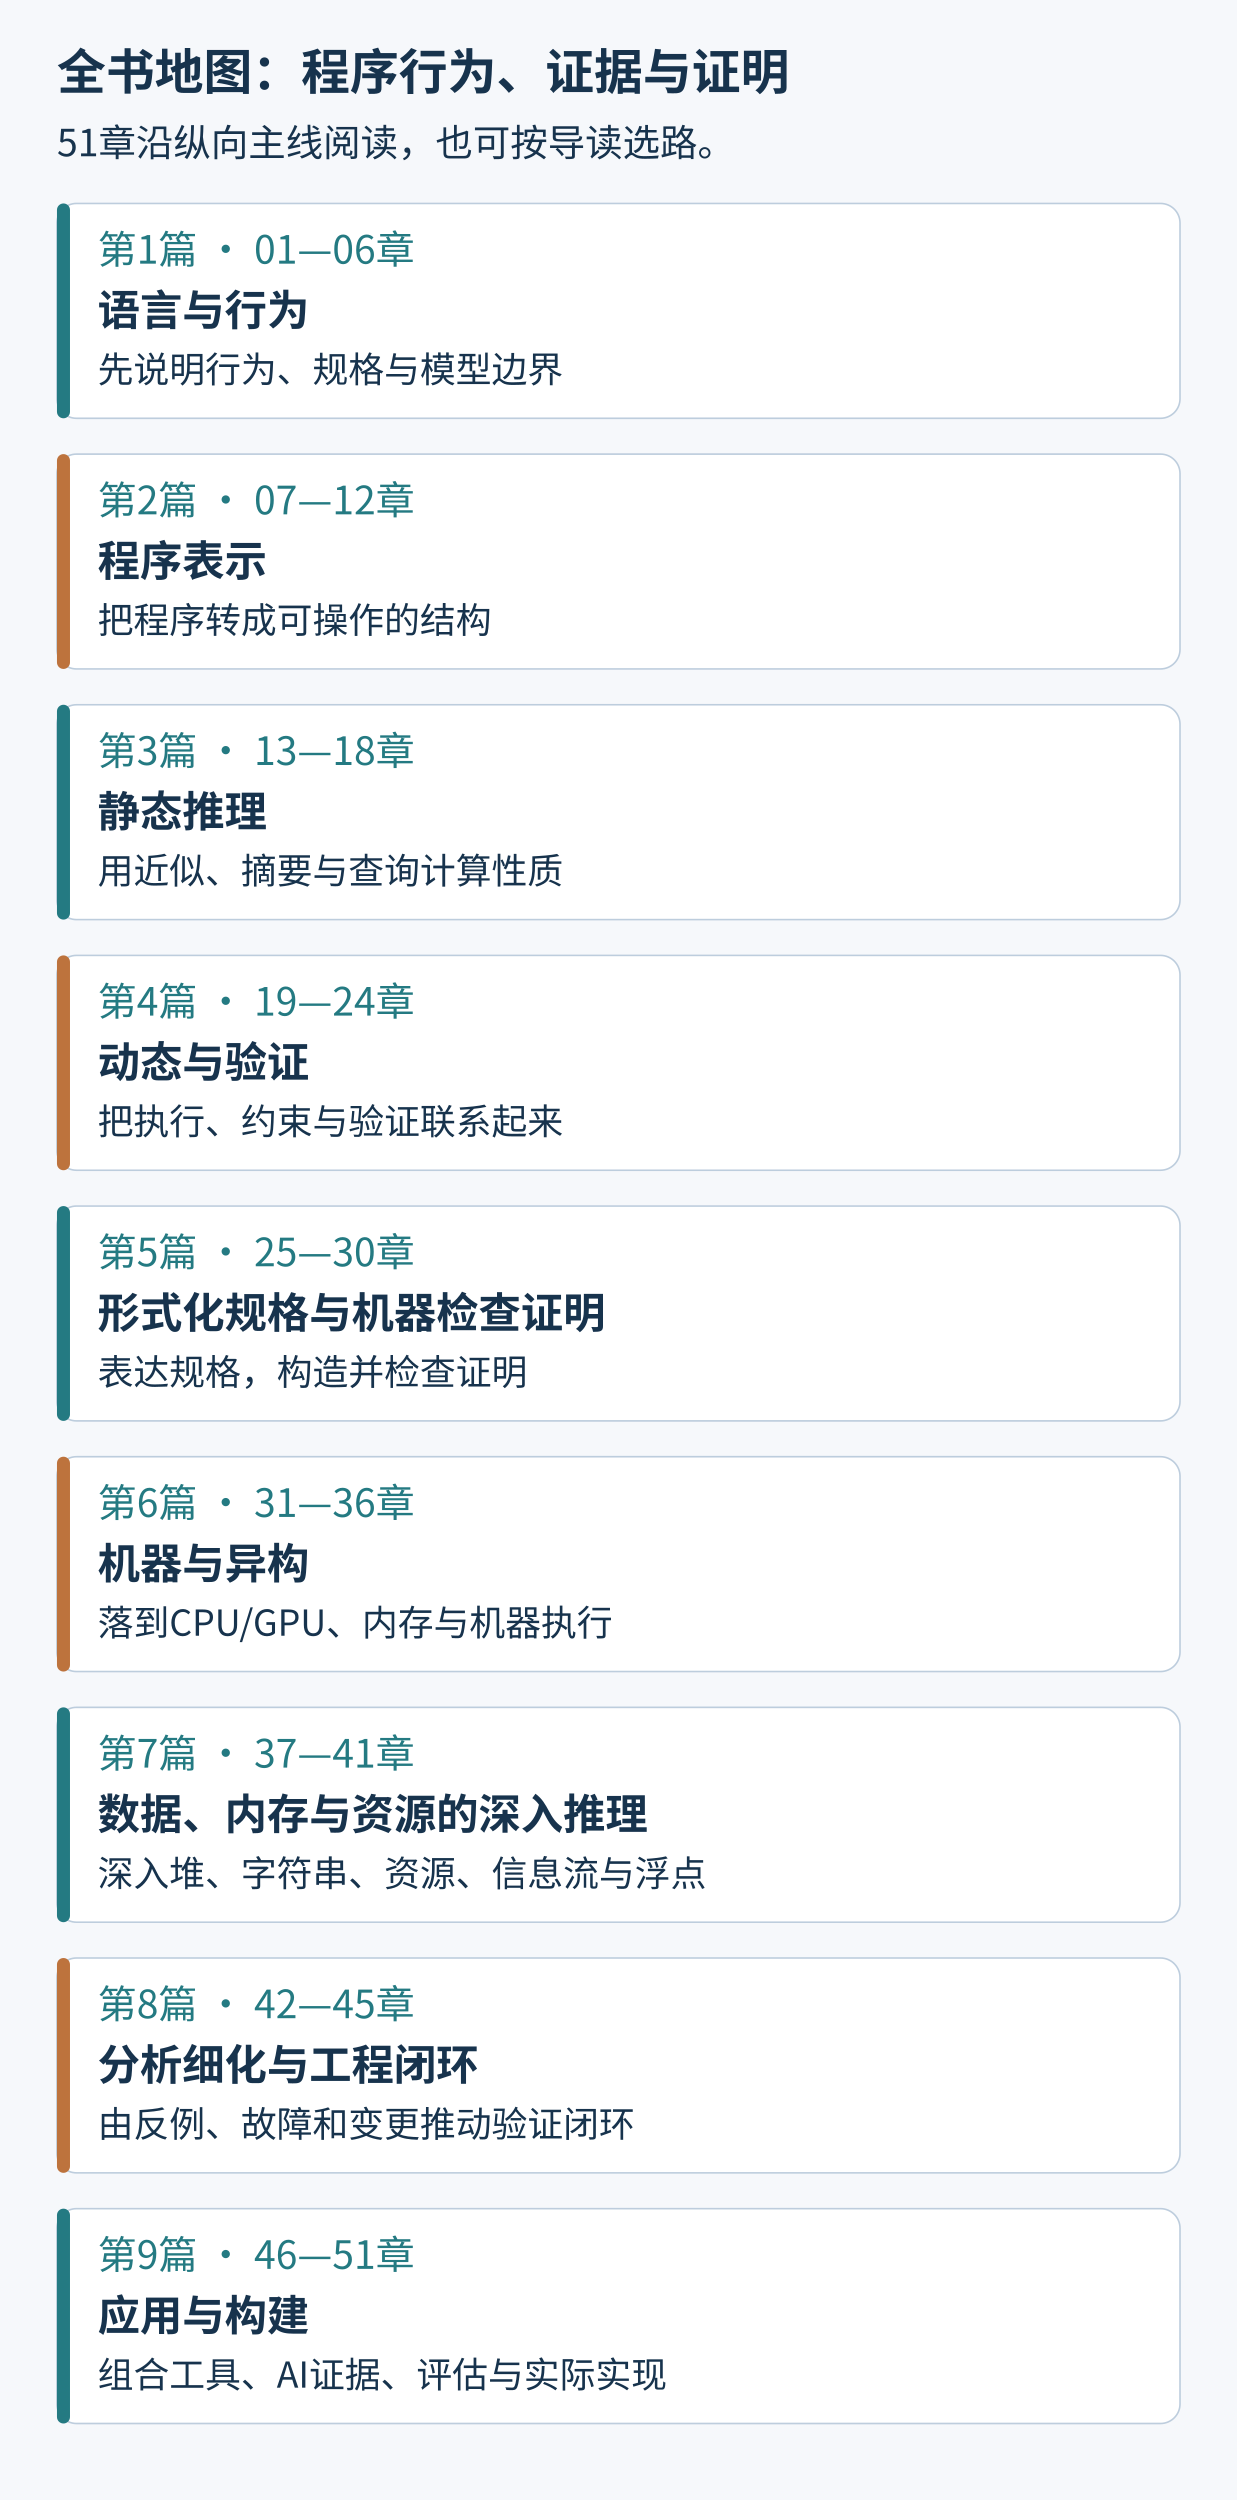
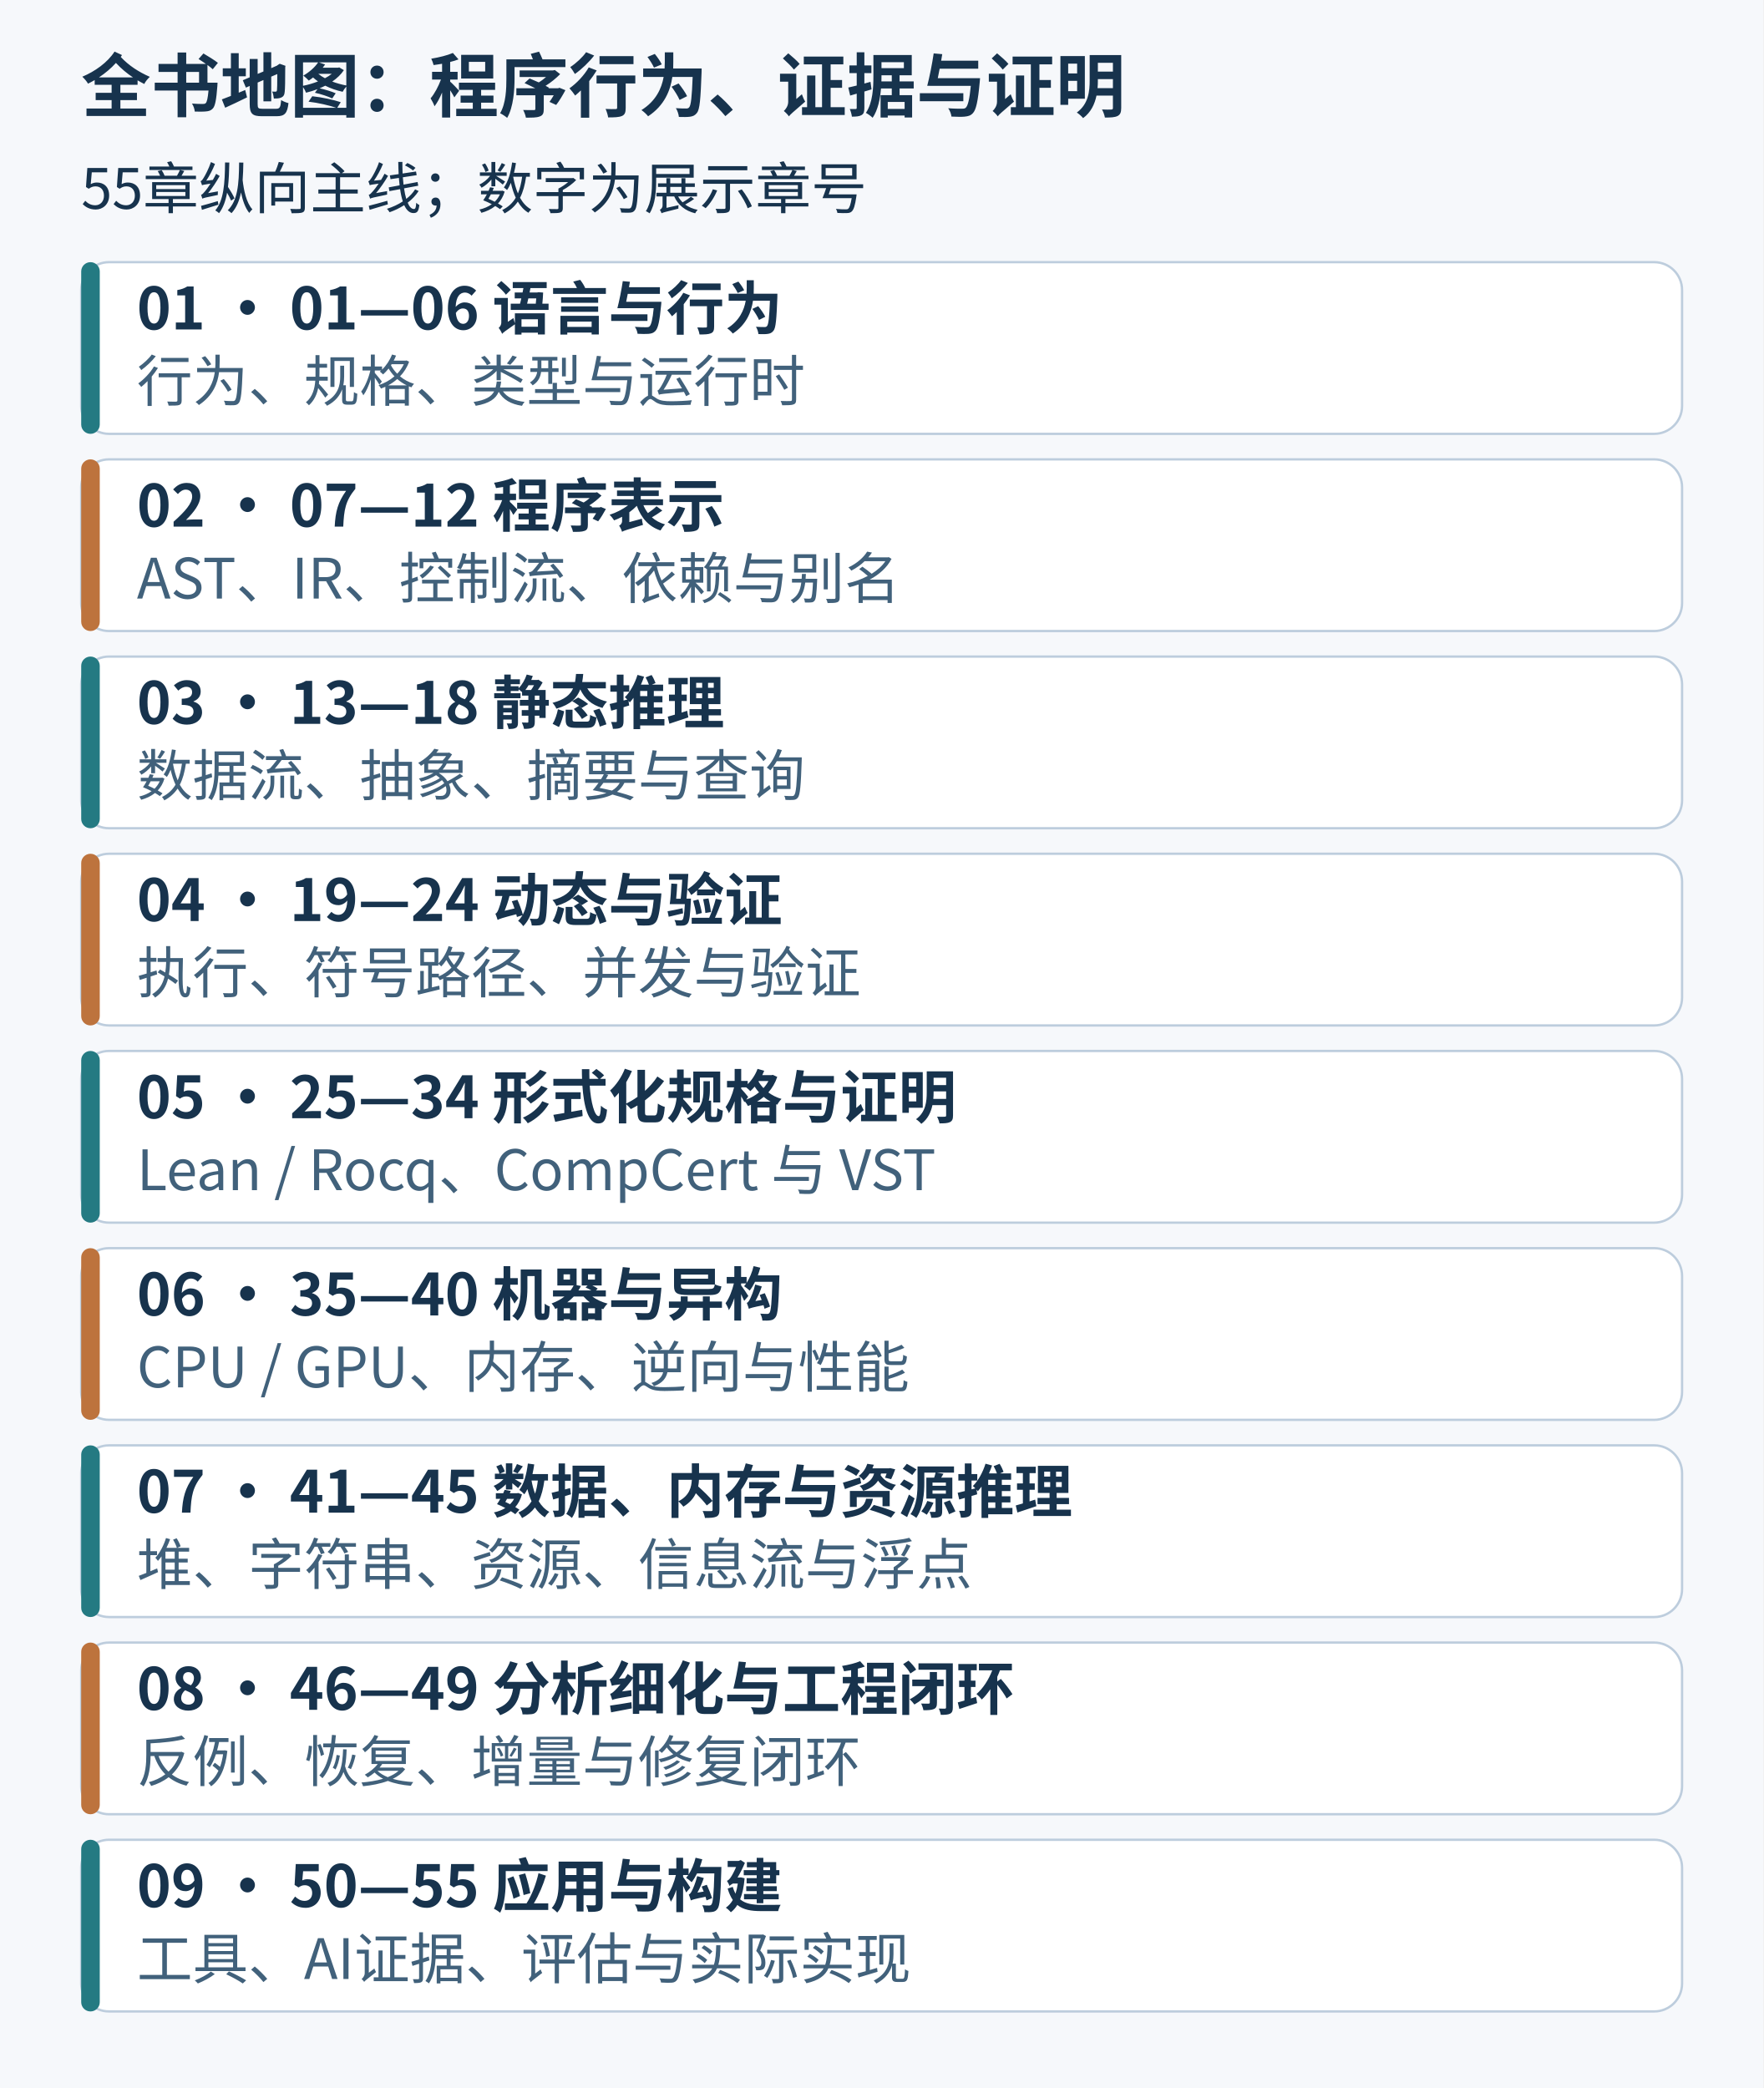
- <svg xmlns="http://www.w3.org/2000/svg" width="760" height="1536" viewBox="0 0 760 1536">
-   <rect width="760" height="1536" fill="#f6f8fb" />
-   <g font-family="Noto Sans SC, Noto Sans CJK SC, sans-serif" fill="#17334d">
-     <text x="35" y="55" font-size="30" font-weight="bold">全书地图：程序行为、证据与证明</text>
-     <text x="35" y="96" font-size="23">51章沿纵向主线阅读，也可按导读选路。</text>
-     <rect x="35" y="125" width="690" height="132" rx="12" fill="white" stroke="#bdcddd" />
-     <rect x="35" y="125" width="8" height="132" rx="4" fill="#247a82" />
-     <text x="60" y="162" font-size="24" fill="#247a82">第1篇 · 01—06章</text>
-     <text x="60" y="200" font-size="26" font-weight="bold">语言与行为</text>
-     <text x="60" y="235" font-size="22">先说明行为、规格与模型边界</text>
-     <rect x="35" y="279" width="690" height="132" rx="12" fill="white" stroke="#bdcddd" />
-     <rect x="35" y="279" width="8" height="132" rx="4" fill="#bd733d" />
-     <text x="60" y="316" font-size="24" fill="#247a82">第2篇 · 07—12章</text>
-     <text x="60" y="354" font-size="26" font-weight="bold">程序表示</text>
-     <text x="60" y="389" font-size="22">把程序转成可操作的结构</text>
-     <rect x="35" y="433" width="690" height="132" rx="12" fill="white" stroke="#bdcddd" />
-     <rect x="35" y="433" width="8" height="132" rx="4" fill="#247a82" />
-     <text x="60" y="470" font-size="24" fill="#247a82">第3篇 · 13—18章</text>
-     <text x="60" y="508" font-size="26" font-weight="bold">静态推理</text>
-     <text x="60" y="543" font-size="22">用近似、摘要与查询计算性质</text>
-     <rect x="35" y="587" width="690" height="132" rx="12" fill="white" stroke="#bdcddd" />
-     <rect x="35" y="587" width="8" height="132" rx="4" fill="#bd733d" />
-     <text x="60" y="624" font-size="24" fill="#247a82">第4篇 · 19—24章</text>
-     <text x="60" y="662" font-size="26" font-weight="bold">动态与验证</text>
-     <text x="60" y="697" font-size="22">把执行、约束与验证联系起来</text>
-     <rect x="35" y="741" width="690" height="132" rx="12" fill="white" stroke="#bdcddd" />
-     <rect x="35" y="741" width="8" height="132" rx="4" fill="#247a82" />
-     <text x="60" y="778" font-size="24" fill="#247a82">第5篇 · 25—30章</text>
-     <text x="60" y="816" font-size="26" font-weight="bold">形式化规格与机器检查证明</text>
-     <text x="60" y="851" font-size="22">表达规格，构造并检查证明</text>
-     <rect x="35" y="895" width="690" height="132" rx="12" fill="white" stroke="#bdcddd" />
-     <rect x="35" y="895" width="8" height="132" rx="4" fill="#bd733d" />
-     <text x="60" y="932" font-size="24" fill="#247a82">第6篇 · 31—36章</text>
-     <text x="60" y="970" font-size="26" font-weight="bold">机器与异构</text>
-     <text x="60" y="1005" font-size="22">落到CPU/GPU、内存与机器执行</text>
-     <rect x="35" y="1049" width="690" height="132" rx="12" fill="white" stroke="#bdcddd" />
-     <rect x="35" y="1049" width="8" height="132" rx="4" fill="#247a82" />
-     <text x="60" y="1086" font-size="24" fill="#247a82">第7篇 · 37—41章</text>
-     <text x="60" y="1124" font-size="26" font-weight="bold">数据、内存与资源的深入推理</text>
-     <text x="60" y="1159" font-size="22">深入堆、字符串、资源、信息流与浮点</text>
-     <rect x="35" y="1203" width="690" height="132" rx="12" fill="white" stroke="#bdcddd" />
-     <rect x="35" y="1203" width="8" height="132" rx="4" fill="#bd733d" />
-     <text x="60" y="1240" font-size="24" fill="#247a82">第8篇 · 42—45章</text>
-     <text x="60" y="1278" font-size="26" font-weight="bold">分析细化与工程闭环</text>
-     <text x="60" y="1313" font-size="22">由反例、故障和变更推动验证闭环</text>
-     <rect x="35" y="1357" width="690" height="132" rx="12" fill="white" stroke="#bdcddd" />
-     <rect x="35" y="1357" width="8" height="132" rx="4" fill="#247a82" />
-     <text x="60" y="1394" font-size="24" fill="#247a82">第9篇 · 46—51章</text>
-     <text x="60" y="1432" font-size="26" font-weight="bold">应用与构建</text>
-     <text x="60" y="1467" font-size="22">组合工具、AI证据、评估与实际实现</text>
+ <svg xmlns="http://www.w3.org/2000/svg" width="760" height="900" viewBox="0 0 760 900">
+   <rect width="760" height="900" fill="#f6f8fb" />
+   <g font-family="Noto Sans SC, Noto Sans CJK SC, sans-serif">
+     <text x="35" y="48" font-size="30" fill="#17334d" font-weight="bold">全书地图：程序行为、证据与证明</text>
+     <text x="35" y="90" font-size="24" fill="#17334d" font-weight="normal">55章纵向主线；数字为展示章号</text>
+     <rect x="35" y="113" width="690" height="74" rx="12" fill="white" stroke="#bdcddd" />
+     <rect x="35" y="113" width="8" height="74" rx="4" fill="#247a82" />
+     <text x="59" y="142" font-size="25" fill="#17334d" font-weight="bold">01 · 01—06  语言与行为</text>
+     <text x="59" y="173" font-size="24" fill="#41617b" font-weight="normal">行为、规格、类型与运行时</text>
+     <rect x="35" y="198" width="690" height="74" rx="12" fill="white" stroke="#bdcddd" />
+     <rect x="35" y="198" width="8" height="74" rx="4" fill="#bd733d" />
+     <text x="59" y="227" font-size="25" fill="#17334d" font-weight="bold">02 · 07—12  程序表示</text>
+     <text x="59" y="258" font-size="24" fill="#41617b" font-weight="normal">AST、IR、控制流、依赖与别名</text>
+     <rect x="35" y="283" width="690" height="74" rx="12" fill="white" stroke="#bdcddd" />
+     <rect x="35" y="283" width="8" height="74" rx="4" fill="#247a82" />
+     <text x="59" y="312" font-size="25" fill="#17334d" font-weight="bold">03 · 13—18  静态推理</text>
+     <text x="59" y="343" font-size="24" fill="#41617b" font-weight="normal">数据流、抽象、摘要与查询</text>
+     <rect x="35" y="368" width="690" height="74" rx="12" fill="white" stroke="#bdcddd" />
+     <rect x="35" y="368" width="8" height="74" rx="4" fill="#bd733d" />
+     <text x="59" y="397" font-size="25" fill="#17334d" font-weight="bold">04 · 19—24  动态与验证</text>
+     <text x="59" y="428" font-size="24" fill="#41617b" font-weight="normal">执行、符号路径、并发与验证</text>
+     <rect x="35" y="453" width="690" height="74" rx="12" fill="white" stroke="#bdcddd" />
+     <rect x="35" y="453" width="8" height="74" rx="4" fill="#247a82" />
+     <text x="59" y="482" font-size="25" fill="#17334d" font-weight="bold">05 · 25—34  形式化规格与证明</text>
+     <text x="59" y="513" font-size="24" fill="#41617b" font-weight="normal">Lean / Rocq、CompCert 与 VST</text>
+     <rect x="35" y="538" width="690" height="74" rx="12" fill="white" stroke="#bdcddd" />
+     <rect x="35" y="538" width="8" height="74" rx="4" fill="#bd733d" />
+     <text x="59" y="567" font-size="25" fill="#17334d" font-weight="bold">06 · 35—40  机器与异构</text>
+     <text x="59" y="598" font-size="24" fill="#41617b" font-weight="normal">CPU / GPU、内存、逆向与性能</text>
+     <rect x="35" y="623" width="690" height="74" rx="12" fill="white" stroke="#bdcddd" />
+     <rect x="35" y="623" width="8" height="74" rx="4" fill="#247a82" />
+     <text x="59" y="652" font-size="25" fill="#17334d" font-weight="bold">07 · 41—45  数据、内存与资源推理</text>
+     <text x="59" y="683" font-size="24" fill="#41617b" font-weight="normal">堆、字符串、资源、信息流与浮点</text>
+     <rect x="35" y="708" width="690" height="74" rx="12" fill="white" stroke="#bdcddd" />
+     <rect x="35" y="708" width="8" height="74" rx="4" fill="#bd733d" />
+     <text x="59" y="737" font-size="25" fill="#17334d" font-weight="bold">08 · 46—49  分析细化与工程闭环</text>
+     <text x="59" y="768" font-size="24" fill="#41617b" font-weight="normal">反例、恢复、增量与修复闭环</text>
+     <rect x="35" y="793" width="690" height="74" rx="12" fill="white" stroke="#bdcddd" />
+     <rect x="35" y="793" width="8" height="74" rx="4" fill="#247a82" />
+     <text x="59" y="822" font-size="25" fill="#17334d" font-weight="bold">09 · 50—55  应用与构建</text>
+     <text x="59" y="853" font-size="24" fill="#41617b" font-weight="normal">工具、AI证据、评估与实际实现</text>
  </g>
</svg>
